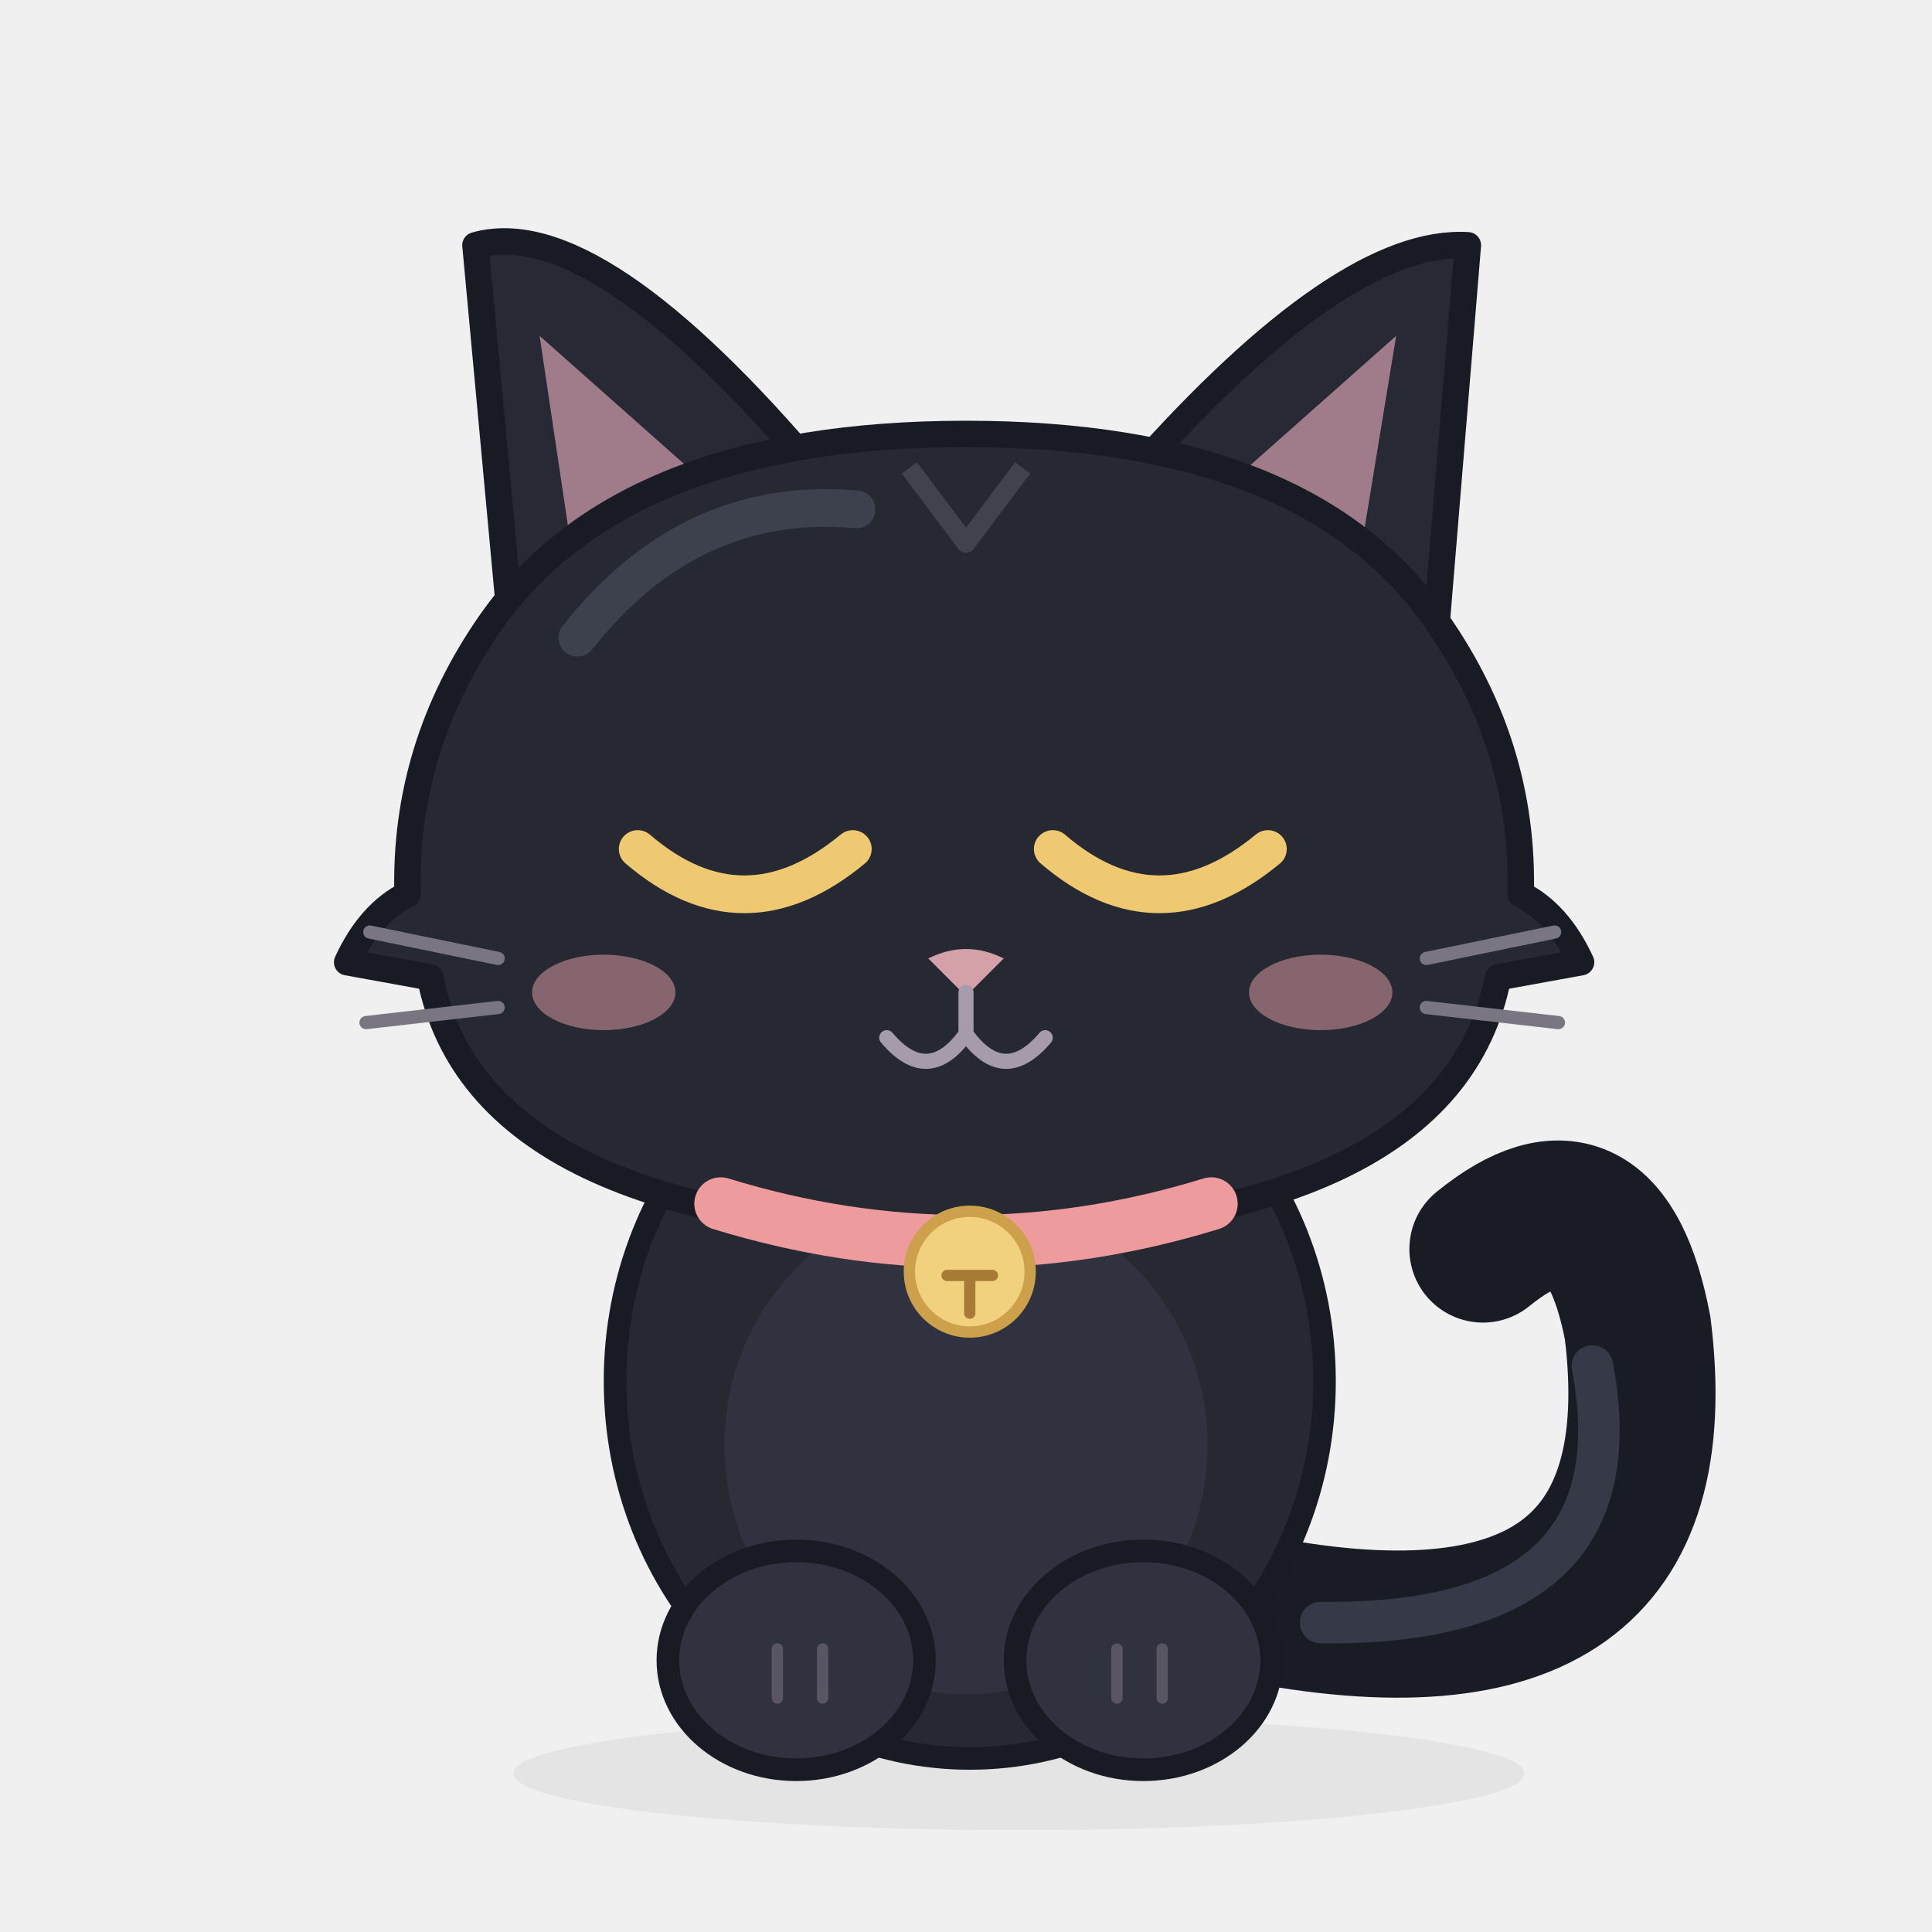
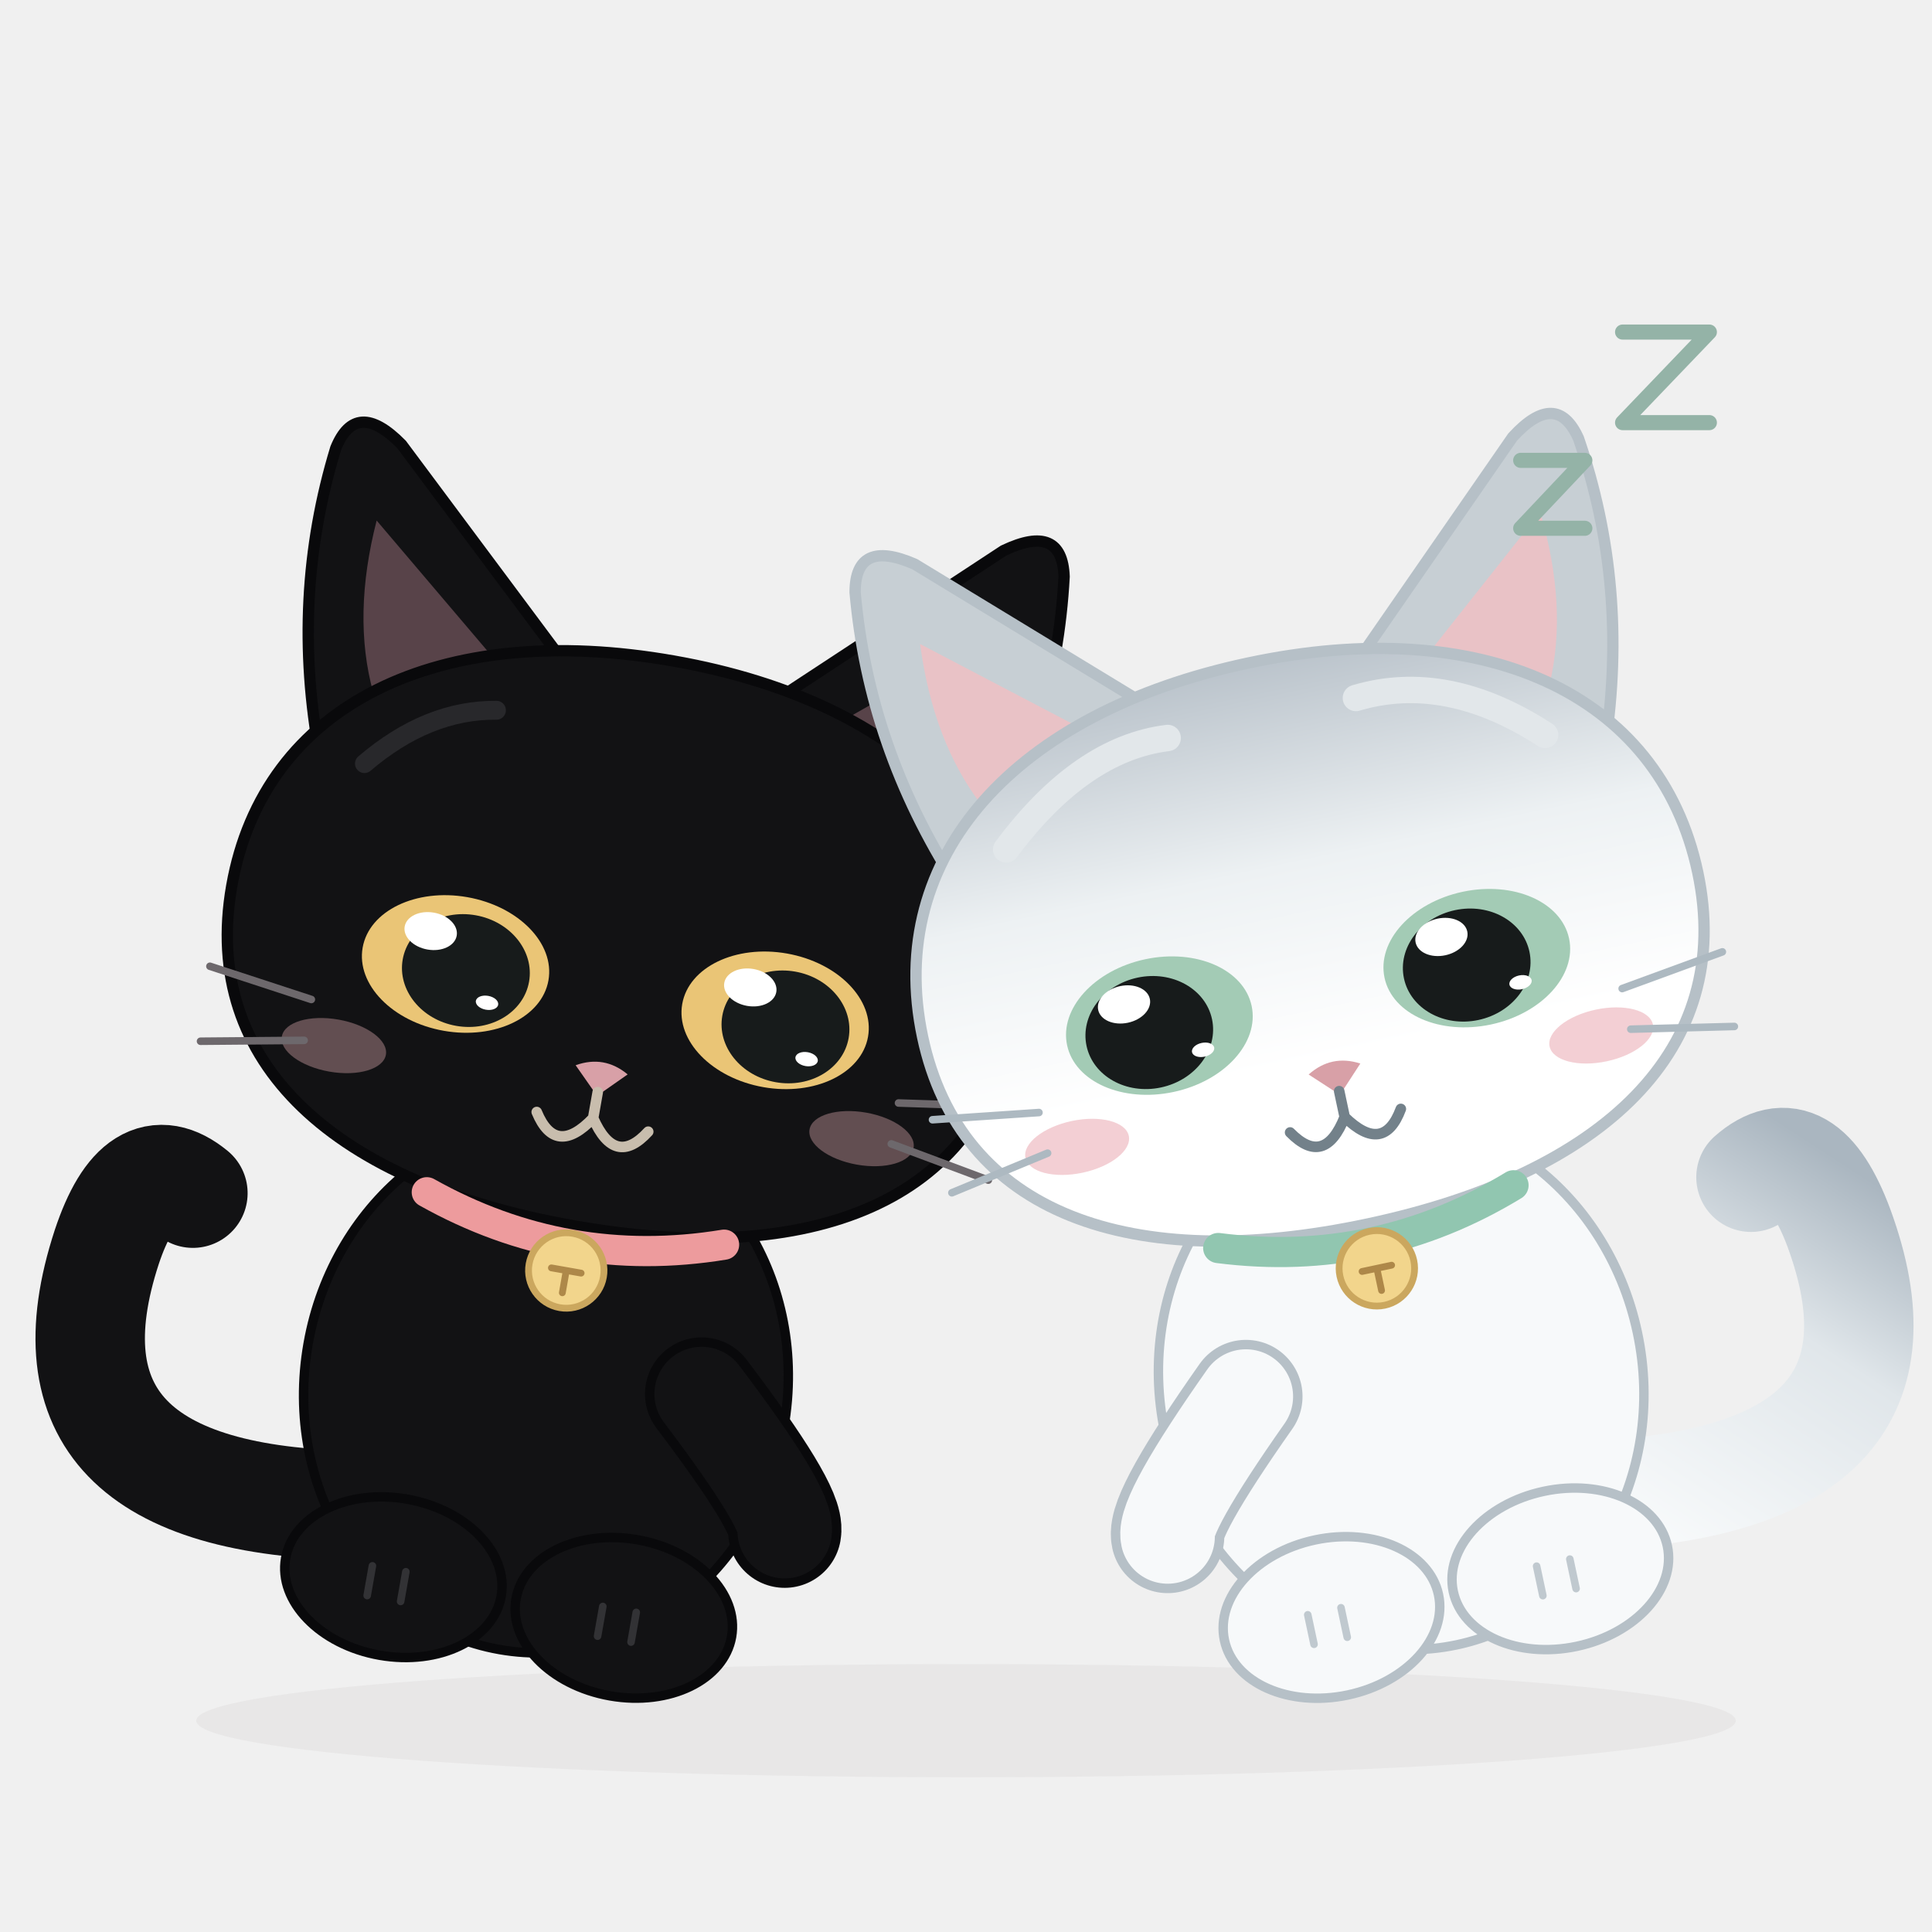
<svg xmlns="http://www.w3.org/2000/svg" width="512" height="512" viewBox="0 0 512 512">
-   <ellipse cx="270" cy="470" rx="134" ry="15" fill="#614e4712" />
-   <path d="M331 426q115 23 103-74-9-47-41-21" fill="none" stroke="#1a1c25" stroke-width="39" stroke-linecap="round" />
-   <path d="M350 430q85 1 72-68" fill="none" stroke="#363947" stroke-width="11" stroke-linecap="round" />
-   <ellipse cx="257" cy="366" rx="94" ry="100" fill="#262832" stroke="#191b24" stroke-width="6" />
-   <ellipse cx="256" cy="383" rx="64" ry="66" fill="#30333f" />
-   <ellipse cx="211" cy="440" rx="34" ry="29" fill="#30333f" stroke="#191b24" stroke-width="6" />
-   <ellipse cx="303" cy="440" rx="34" ry="29" fill="#30333f" stroke="#191b24" stroke-width="6" />
-   <path d="M206 437v13m12-13v13m78-13v13m12-13v13" stroke="#595563" stroke-width="3" stroke-linecap="round" />
-   <path d="M136 173 126 65q32-9 91 61M301 125q55-62 88-60l-9 109" fill="#272934" stroke="#191b24" stroke-width="7" stroke-linejoin="round" />
-   <path d="m143 89 10 67 43-20Z M370 89l-11 67-42-20Z" fill="#a07b89" />
-   <path d="M130 165q-23 33-22 72-10 5-16 18l22 4q13 66 142 68 128-2 141-68l22-4q-6-13-16-18 1-39-22-72-34-50-125-50t-126 50Z" fill="#262832" stroke="#191b24" stroke-width="7" stroke-linejoin="round" />
-   <path d="M153 169q30-38 74-34" fill="none" stroke="#3d404d" stroke-width="10" stroke-linecap="round" />
-   <path d="m241 124 15 20 15-20" fill="none" stroke="#41424e" stroke-width="5" stroke-linejoin="round" />
-   <path d="M169 225q28 24 57 0M279 225q28 24 57 0" fill="none" stroke="#efc972" stroke-width="10" stroke-linecap="round" />
-   <ellipse cx="160" cy="263" rx="19" ry="10" fill="#d698a1" opacity=".55" />
-   <ellipse cx="350" cy="263" rx="19" ry="10" fill="#d698a1" opacity=".55" />
-   <path d="M246 254q10-5 20 0l-10 10Z" fill="#d5a1a9" />
-   <path d="M256 263v11m0 0q-10 14-21 1m21-1q10 14 21 1" fill="none" stroke="#a59baa" stroke-width="4" stroke-linecap="round" />
-   <path d="m132 254-34-7m34 20-35 4m281-17 34-7m-34 20 35 4" stroke="#797681" stroke-width="3.5" stroke-linecap="round" />
-   <path d="M191 319q65 20 130 0" fill="none" stroke="#ed9b9d" stroke-width="14" stroke-linecap="round" />
-   <circle cx="257" cy="337" r="16" fill="#f1d17e" stroke="#cda04c" stroke-width="3" />
-   <path d="M251 338h12m-6 0v10" stroke="#a77b36" stroke-width="3" stroke-linecap="round" />
+   <defs>
+     <linearGradient id="silver-fur" x1="0" y1="0" x2="0" y2="1">
+       <stop stop-color="#bac3cb" />
+       <stop offset=".36" stop-color="#edf1f3" />
+       <stop offset=".7" stop-color="#ffffff" />
+     </linearGradient>
+     <linearGradient id="silver-tail" x1="0" y1="1" x2="1" y2="0">
+       <stop stop-color="#f8fafb" />
+       <stop offset=".6" stop-color="#e0e6ea" />
+       <stop offset="1" stop-color="#aab6c0" />
+     </linearGradient>
+   </defs>
+   <ellipse cx="256" cy="456" rx="204" ry="15" fill="#67574f0e" />
+   <g transform="translate(165 252) rotate(10)">
+     <g>
+       <path d="M-44 157q-87 14-77-56 4-27 20-18" fill="none" stroke="#121214" stroke-width="29" stroke-linecap="round" />
+       <ellipse cx="0" cy="117" rx="64" ry="71" fill="#121214" stroke="#09090b" stroke-width="2.5" />
+       <ellipse cx="-31" cy="174" rx="29" ry="21" fill="#121214" stroke="#09090b" stroke-width="2.5" />
+       <ellipse cx="31" cy="174" rx="29" ry="21" fill="#121214" stroke="#09090b" stroke-width="2.5" />
+       <path d="M-37 172v8m9-8v8m53-8v8m9-8v8" stroke="#323235" stroke-width="2" stroke-linecap="round" />
+       <path d="M-88-37q-15-40-10-81 3-14 17-4l52 49M29-73l52-49q14-10 17 4 5 41-10 81" fill="#121214" stroke="#09090b" stroke-width="3" stroke-linejoin="round" />
+       <path d="M-84-101q-2 26 7 45l28-16ZM84-101q2 26-7 45L49-72Z" fill="#584349" />
+       <path d="M0-78c-63 0-105 30-105 79 0 48 41 73 105 73S105 49 105 1C105-48 63-78 0-78Z" fill="#121214" stroke="#09090b" stroke-width="3" />
+       <path d="M-76-37q14-17 32-20" fill="none" stroke="#28282b" stroke-width="5" stroke-linecap="round" />
+       <g transform="translate(0 8) scale(1 .62)">
+         <ellipse cx="-43" cy="5" rx="25" ry="29" fill="#eac576" />
+         <ellipse cx="-40" cy="7" rx="17" ry="24" fill="#171b1b" />
+         <ellipse cx="-51" cy="-7" rx="7" ry="8" fill="#ffffff" />
+         <circle cx="-33" cy="19" r="3" fill="#ffffff" />
+         <ellipse cx="43" cy="5" rx="25" ry="29" fill="#eac576" />
+         <ellipse cx="46" cy="7" rx="17" ry="24" fill="#171b1b" />
+         <ellipse cx="35" cy="-7" rx="7" ry="8" fill="#ffffff" />
+         <circle cx="53" cy="19" r="3" fill="#ffffff" />
+       </g>
+       <ellipse cx="-71" cy="38" rx="14" ry="7" fill="#edb6bd" opacity=".36" />
+       <ellipse cx="71" cy="38" rx="14" ry="7" fill="#edb6bd" opacity=".36" />
+       <path d="M-7 32q7-4 14 0l-7 7Z" fill="#d8a0a7" />
+       <path d="M0 38v7m0 0q-8 12-15 1m15-1q8 12 15 1" fill="none" stroke="#c8bdad" stroke-width="2.8" stroke-linecap="round" />
+       <path d="m-79 27-28-4m28 15-27 5m185-16 28-4m-28 15 27 5" fill="none" stroke="#6d686c" stroke-width="2" stroke-linecap="round" />
+       <path d="M-40 72q40 14 80 0" fill="none" stroke="#ed9b9d" stroke-width="8" stroke-linecap="round" />
+       <circle cx="0" cy="86" r="10" fill="#f2d58c" stroke="#cba75e" stroke-width="1.8" />
+       <path d="M-4 86h8m-4 0v6" stroke="#ae8849" stroke-width="1.8" stroke-linecap="round" />
+       <path d="M41 112q28 26 28 32" fill="none" stroke="#09090b" stroke-width="30" stroke-linecap="round" />
+       <path d="M41 112q28 26 28 32" fill="none" stroke="#121214" stroke-width="25" stroke-linecap="round" />
+     </g>
+   </g>
+   <g transform="translate(347 252) rotate(-12)">
+     <g>
+       <path d="M45 157q87 14 77-56-4-27-20-18" fill="none" stroke="url(#silver-tail)" stroke-width="29" stroke-linecap="round" />
+       <ellipse cx="0" cy="117" rx="64" ry="71" fill="#f7f9fa" stroke="#b6c0c7" stroke-width="2.5" />
+       <ellipse cx="-31" cy="174" rx="29" ry="21" fill="#f7f9fa" stroke="#b6c0c7" stroke-width="2.5" />
+       <ellipse cx="31" cy="174" rx="29" ry="21" fill="#f7f9fa" stroke="#b6c0c7" stroke-width="2.5" />
+       <path d="M-37 172v8m9-8v8m53-8v8m9-8v8" stroke="#c0c9cf" stroke-width="2" stroke-linecap="round" />
+       <path d="M-88-37q-15-40-10-81 3-14 17-4l52 49M29-73l52-49q14-10 17 4 5 41-10 81" fill="#c7cfd4" stroke="#b6c0c7" stroke-width="3" stroke-linejoin="round" />
+       <path d="M-84-101q-2 26 7 45l28-16ZM84-101q2 26-7 45L49-72Z" fill="#e9c2c6" />
+       <path d="M0-78c-63 0-105 30-105 79 0 48 41 73 105 73S105 49 105 1C105-48 63-78 0-78Z" fill="url(#silver-fur)" stroke="#b6c0c7" stroke-width="3" />
+       <path d="M-73-43q25-22 48-20M26-63q25-2 47 20" fill="none" stroke="#e2e7ea" stroke-width="7" stroke-linecap="round" />
+       <g transform="translate(0 8) scale(1 .62)">
+         <ellipse cx="-43" cy="5" rx="25" ry="29" fill="#a3cbb5" />
+         <ellipse cx="-46" cy="7" rx="17" ry="24" fill="#171b1b" />
+         <ellipse cx="-51" cy="-7" rx="7" ry="8" fill="#ffffff" />
+         <circle cx="-33" cy="19" r="3" fill="#ffffff" />
+         <ellipse cx="43" cy="5" rx="25" ry="29" fill="#a3cbb5" />
+         <ellipse cx="40" cy="7" rx="17" ry="24" fill="#171b1b" />
+         <ellipse cx="35" cy="-7" rx="7" ry="8" fill="#ffffff" />
+         <circle cx="53" cy="19" r="3" fill="#ffffff" />
+       </g>
+       <ellipse cx="-71" cy="38" rx="14" ry="7" fill="#edb6bd" opacity=".65" />
+       <ellipse cx="71" cy="38" rx="14" ry="7" fill="#edb6bd" opacity=".65" />
+       <path d="M-7 32q7-4 14 0l-7 7Z" fill="#d8a0a7" />
+       <path d="M0 38v7m0 0q-8 12-15 1m15-1q8 12 15 1" fill="none" stroke="#73818a" stroke-width="2.8" stroke-linecap="round" />
+       <path d="m-79 27-28-4m28 15-27 5m185-16 28-4m-28 15 27 5" fill="none" stroke="#adb9c1" stroke-width="2" stroke-linecap="round" />
+       <path d="M-40 72q40 14 80 0" fill="none" stroke="#91c6b0" stroke-width="8" stroke-linecap="round" />
+       <circle cx="0" cy="86" r="10" fill="#f2d58c" stroke="#cba75e" stroke-width="1.8" />
+       <path d="M-4 86h8m-4 0v6" stroke="#ae8849" stroke-width="1.8" stroke-linecap="round" />
+       <path d="M-41 112q-28 26 -28 32" fill="none" stroke="#b6c0c7" stroke-width="30" stroke-linecap="round" />
+       <path d="M-41 112q-28 26 -28 32" fill="none" stroke="#f7f9fa" stroke-width="25" stroke-linecap="round" />
+     </g>
+   </g>
+   <g fill="none" stroke="#94b3a7" stroke-width="4" stroke-linecap="round" stroke-linejoin="round">
+     <path d="M403 122h17l-17 18h17M430 88h23l-23 24h23" />
+   </g>
</svg>
